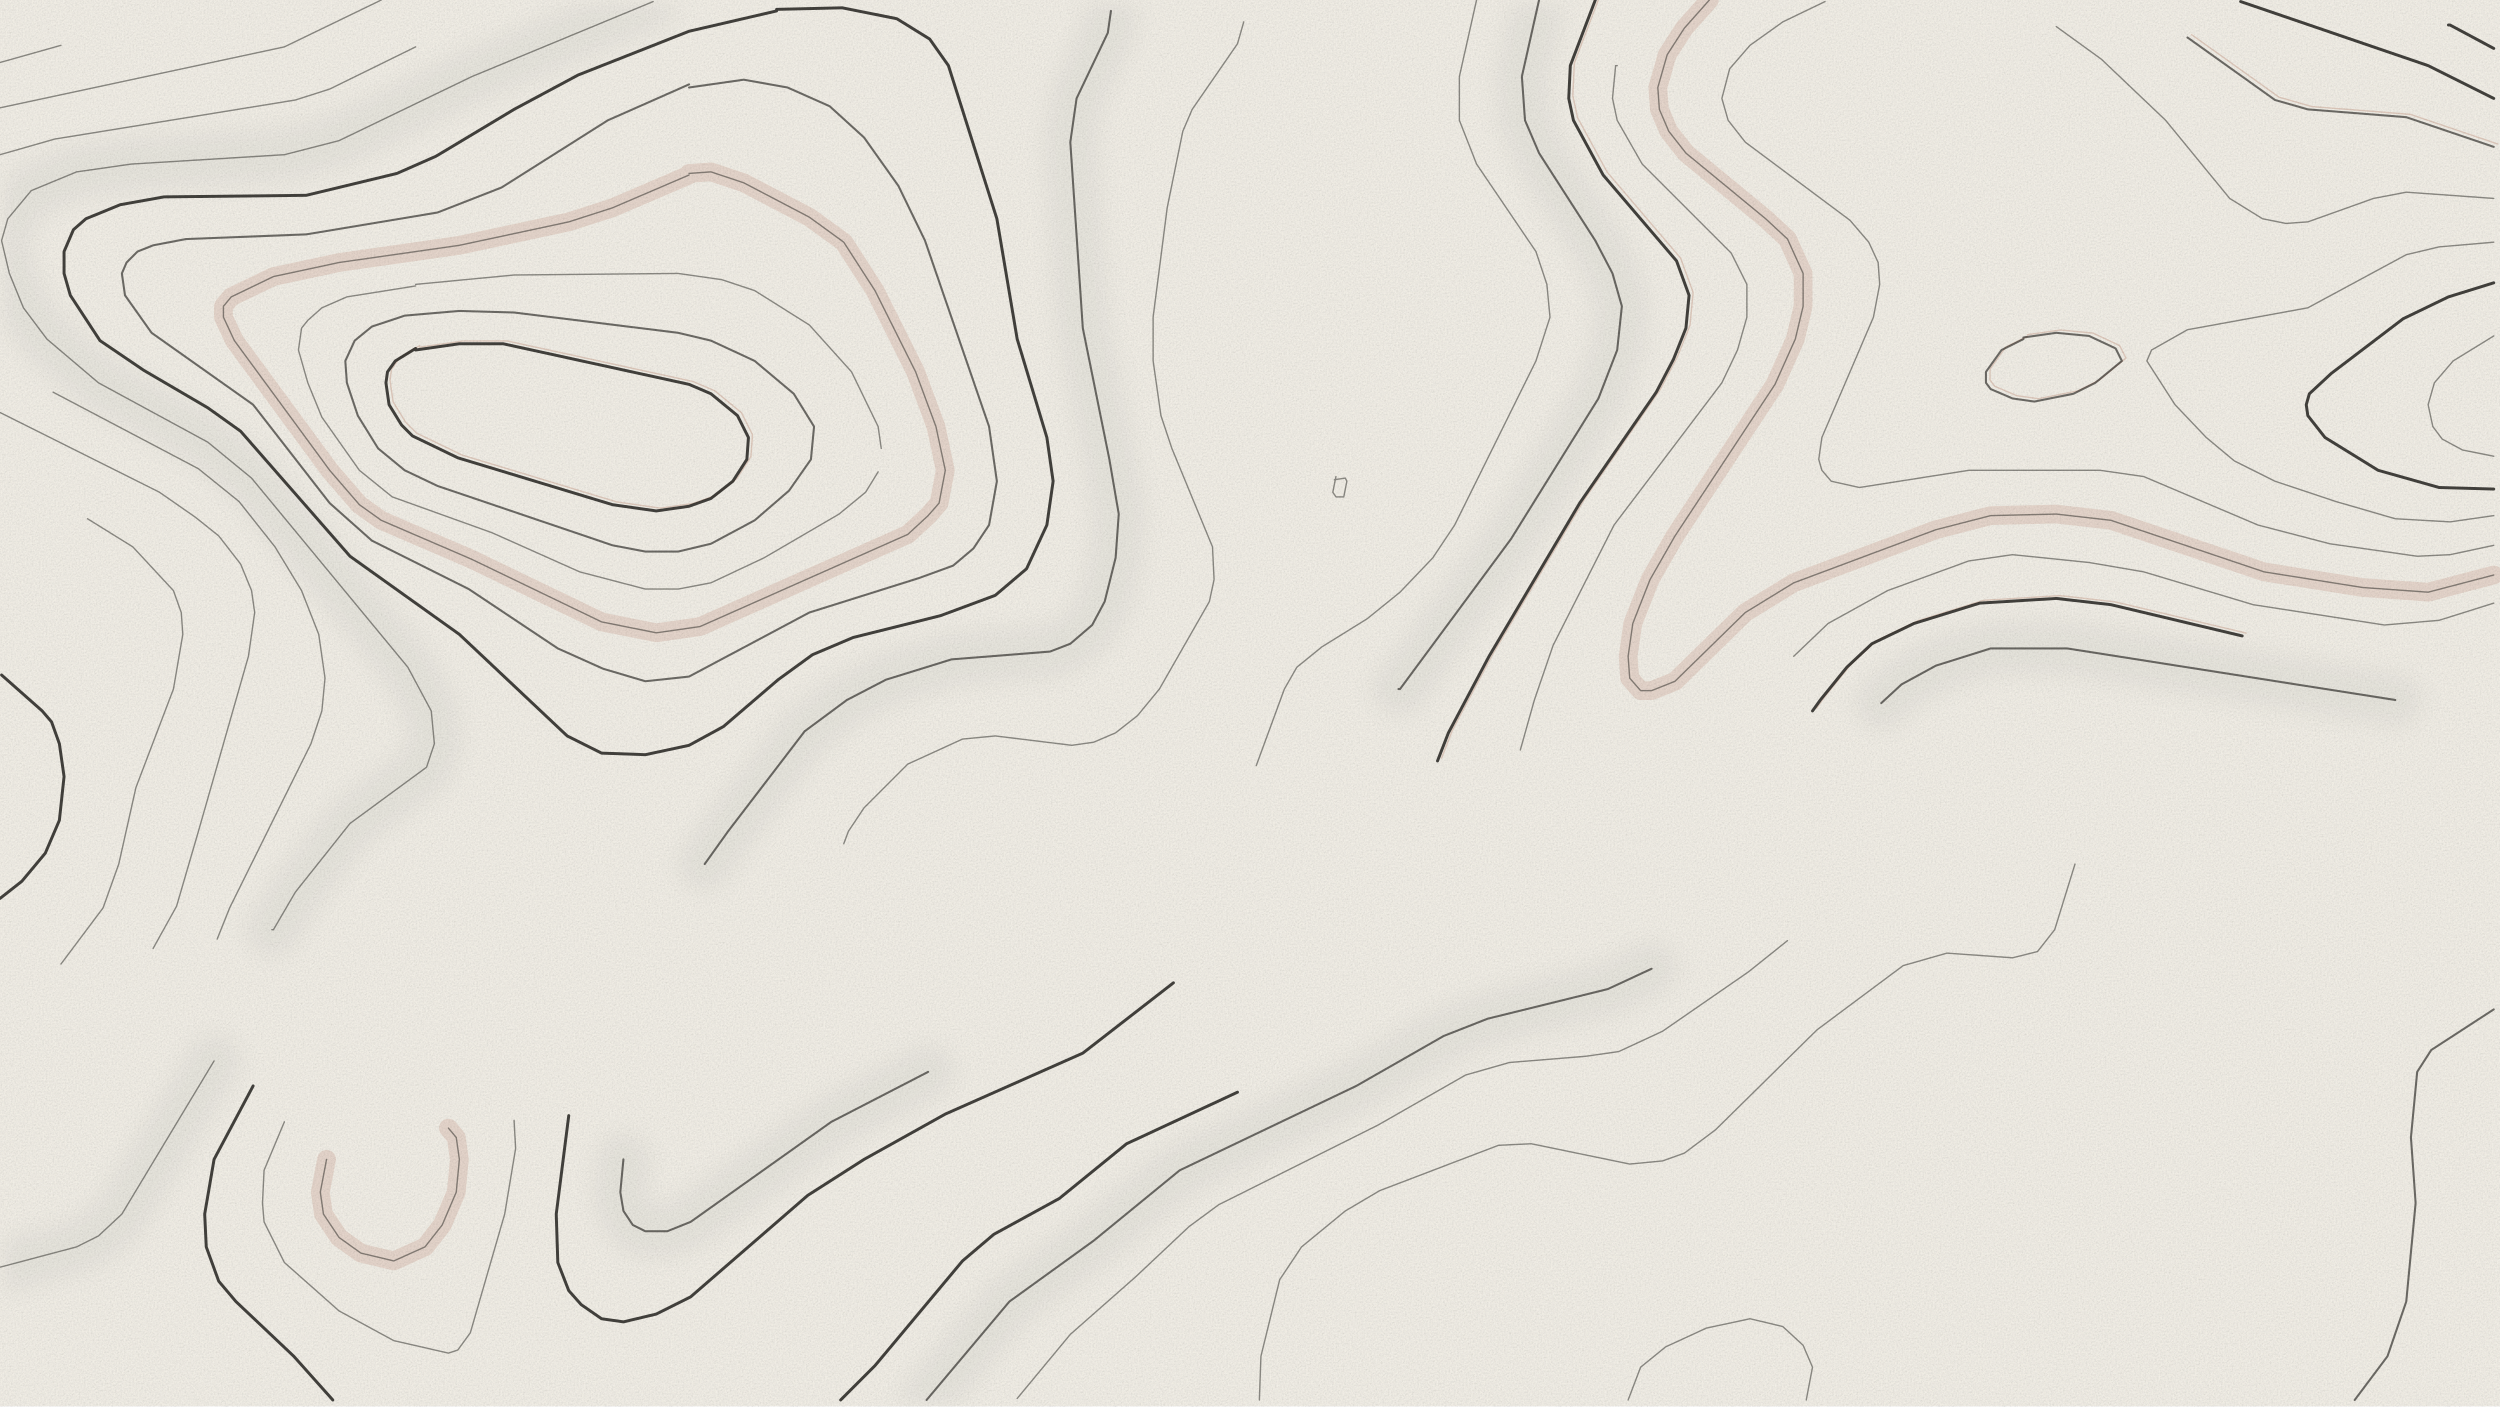
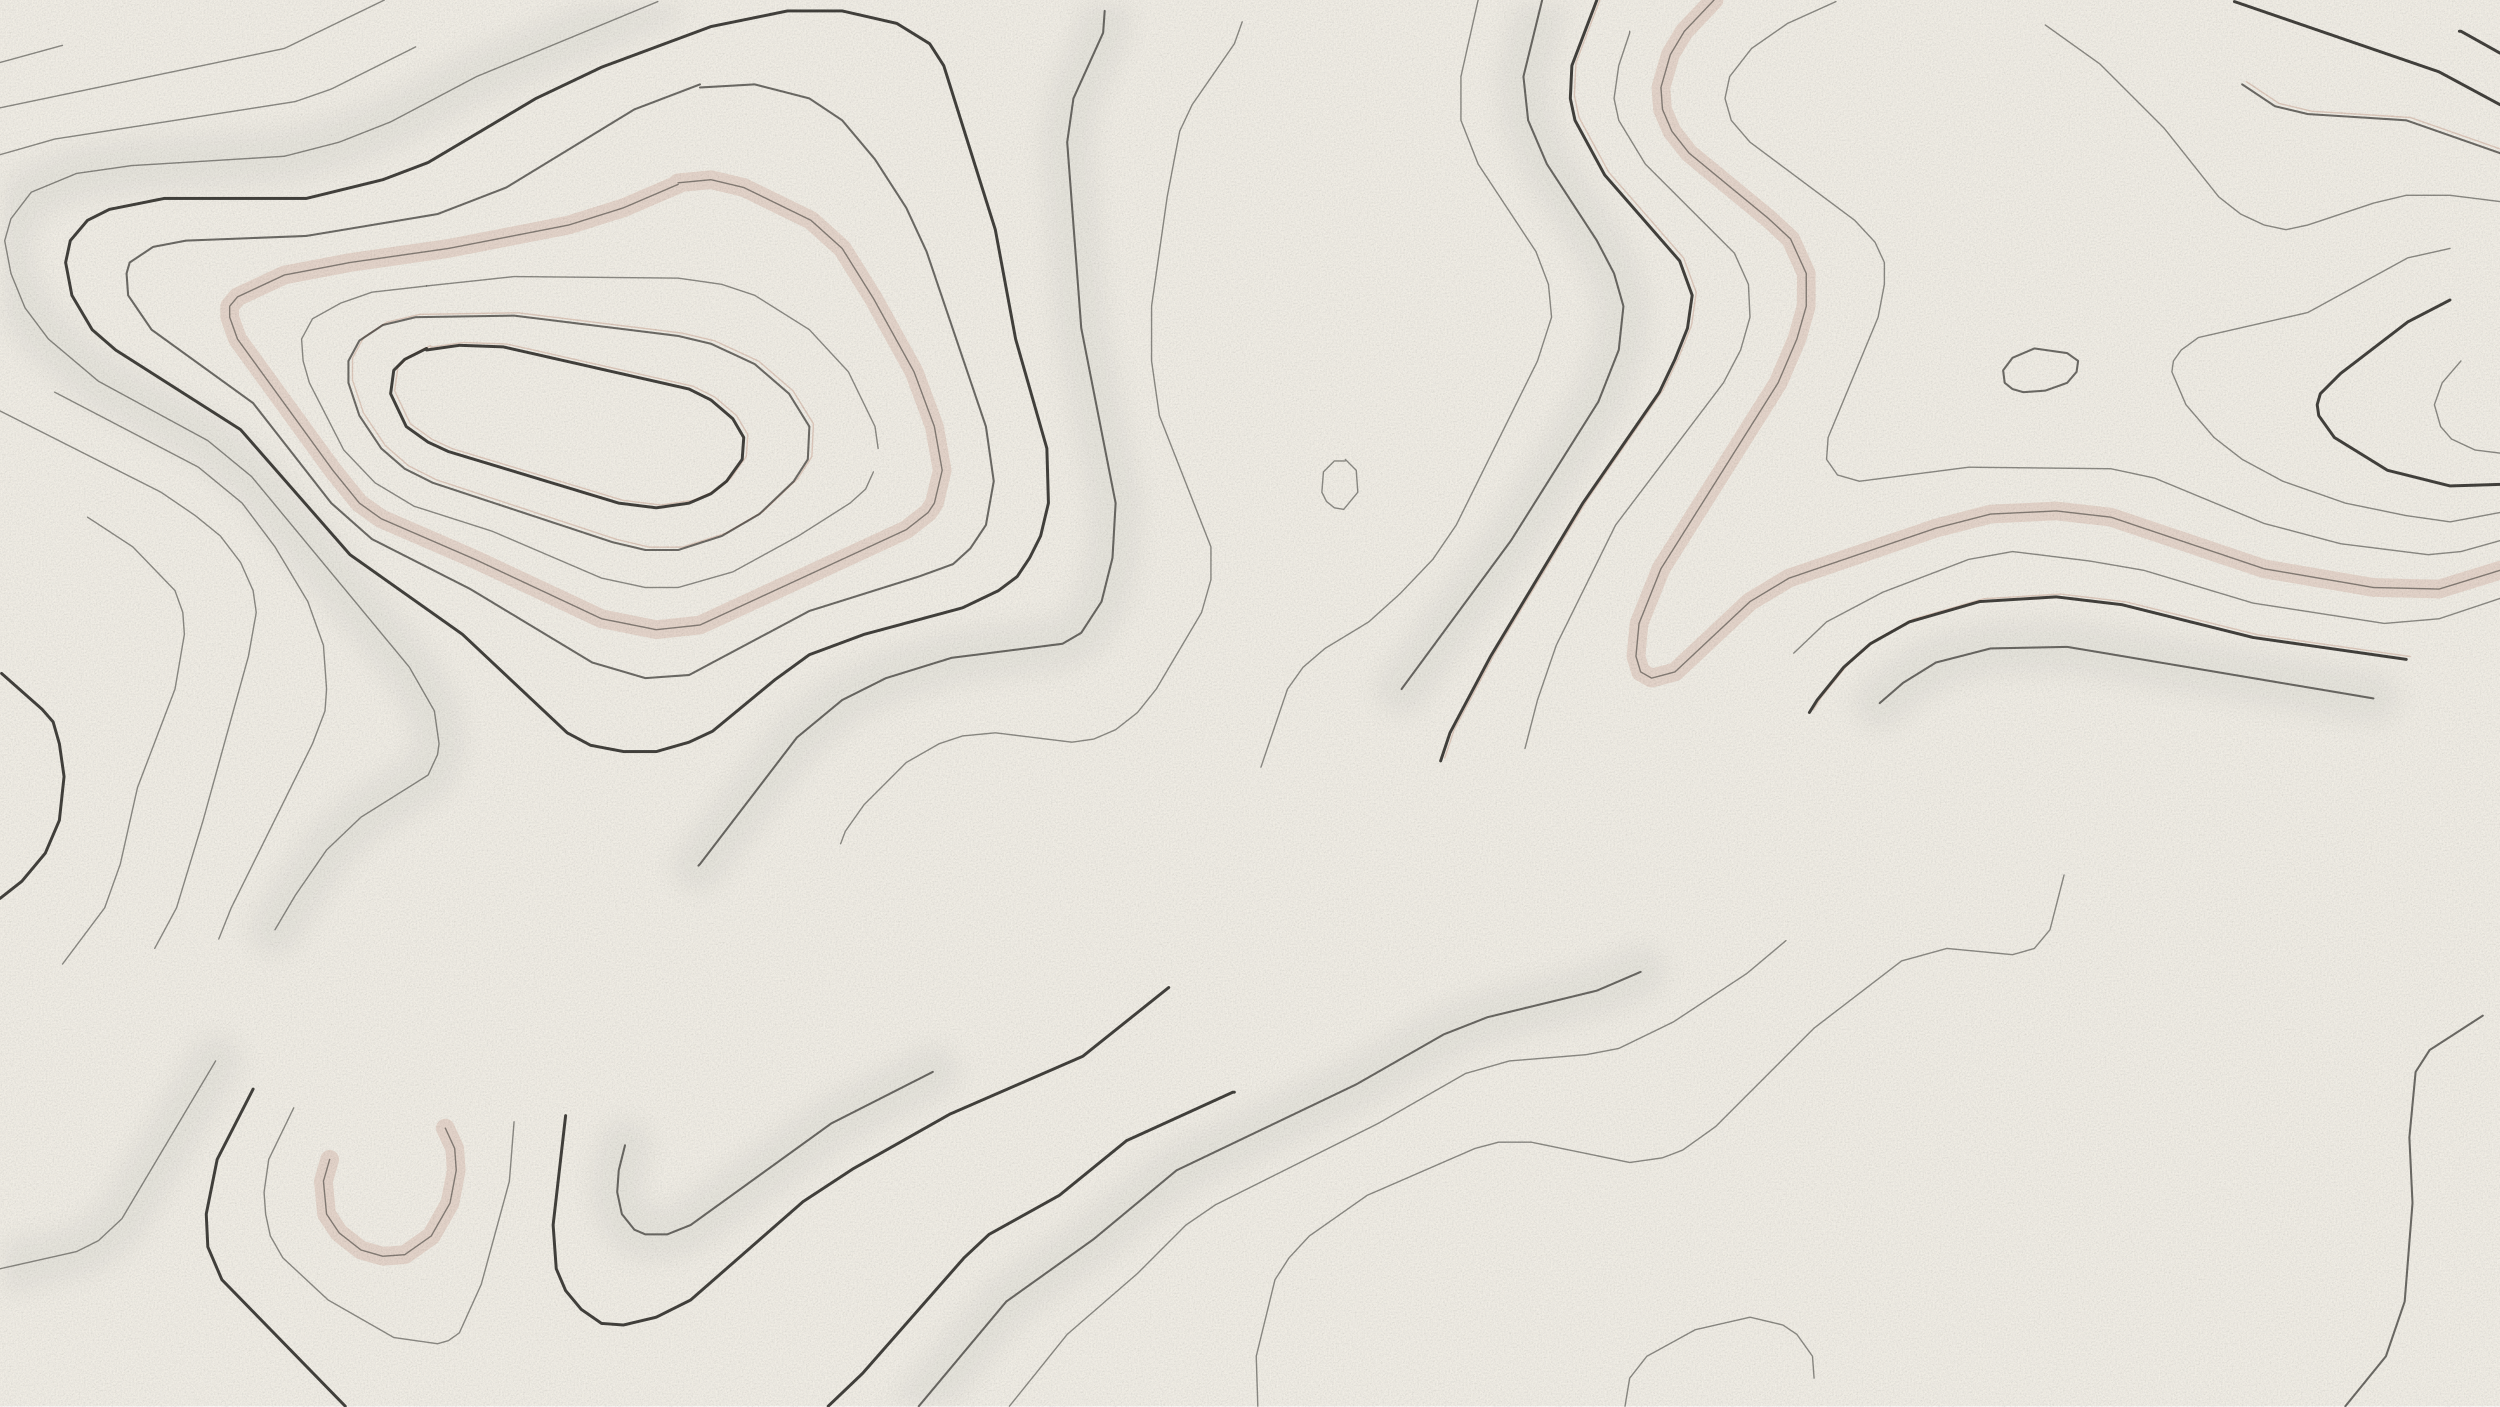
<svg xmlns="http://www.w3.org/2000/svg" width="1600" height="900" viewBox="0 0 1600 900" role="img" aria-labelledby="title describe">
  <defs>
    <filter id="grain" x="0" y="0" width="100%" height="100%" color-interpolation-filters="sRGB">
      <feTurbulence type="fractalNoise" baseFrequency="0.9" numOctaves="3" seed="717" stitchTiles="stitch" />
      <feColorMatrix type="saturate" values="0" />
    </filter>
    <filter id="wash" x="-10%" y="-10%" width="120%" height="120%">
      <feGaussianBlur stdDeviation="7" />
    </filter>
  </defs>
  <rect width="1600" height="900" fill="#f3f0e8" />
  <g fill="none" stroke-linecap="round" stroke-linejoin="round">
-     <path data-band="7" stroke="#a2563a" stroke-width="12" stroke-opacity="0.16" d="M1094 0L1078 18 1067 35 1061 56 1062 70 1068 84 1079 98 1130 140 1144 153 1154 175 1154 196 1149 217 1136 246 1072 343 1056 371 1045 399 1042 420 1043 434 1050 442 1057 442 1072 436 1117 392 1148 373 1239 339 1274 330 1316 329 1351 333 1449 366 1512 376 1554 379 1596 368M441 112L392 133 364 142 294 157 217 168 175 177 148 190 143 196 143 203 150 218 211 301 230 323 244 333 302 358 385 398 420 405 448 401 581 342 594 330 601 322 605 301 599 273 586 238 560 186 540 155 518 139 476 117 455 110 441 111M209 742L209 742 205 763 207 777 217 792 231 802 252 807 272 798 283 784 292 763 294 742 292 728 287 722" />
-     <path data-band="4" filter="url(#wash)" stroke="#1c1b18" stroke-width="34" stroke-opacity="0.04" d="M711 7L711 7 709 21 689 63 685 91 693 210 710 294 716 329 714 357 707 385 699 400 685 412 672 417 609 422 567 435 542 448 515 468 466 532 451 553M399 742L399 742 397 763 399 775 405 784 413 788 427 788 442 782 532 718 594 686M895 441L896 441 967 345 1023 255 1035 224 1038 196 1032 175 1021 154 985 98 976 77 974 49 985 0M418 1L302 49 217 90 182 99 84 105 49 110 20 122 5 140 1 154 6 175 15 197 30 217 63 245 133 283 161 306 261 427 276 455 278 476 273 491 224 527 189 571 175 595 174 595M137 679L78 777 63 791 49 798 0 811M1533 448L1323 415 1274 415 1239 426 1217 438 1204 450M1057 620L1029 633 952 652 924 663 868 695 755 749 700 794 646 833 593 896" />
+     <path data-band="7" stroke="#a2563a" stroke-width="12" stroke-opacity="0.16" d="M434 118L399 133 364 144 287 159 224 168 182 176 152 190 147 196 147 203 152 217 213 301 230 322 244 332 304 358 385 396 420 403 448 400 580 339 594 328 598 322 603 301 598 273 585 238 559 191 539 159 519 141 476 120 455 115 434 117M1097 0L1078 20 1069 35 1063 56 1064 70 1070 84 1081 98 1132 140 1146 153 1156 175 1156 196 1150 217 1138 245 1063 364 1049 399 1047 420 1050 430 1057 434 1072 430 1120 385 1145 370 1239 338 1274 329 1316 327 1351 331 1449 364 1519 376 1561 377 1600 365M211 742L211 742 207 756 209 777 217 789 231 800 245 804 259 803 276 791 288 770 292 749 291 735 285 722" />
+     <path data-band="4" filter="url(#wash)" stroke="#1c1b18" stroke-width="34" stroke-opacity="0.04" d="M707 7L707 7 706 21 687 63 683 91 692 210 714 322 712 357 705 385 692 405 680 412 609 421 567 434 539 448 510 472 448 553 447 554M400 733L400 733 396 749 395 763 398 777 406 787 413 790 427 790 442 784 532 719 597 686M897 441L897 441 967 346 1023 257 1036 224 1039 196 1033 175 1022 154 990 105 978 77 975 49 987 0M421 1L305 49 250 78 217 91 182 100 84 106 49 111 20 123 7 140 3 154 7 175 16 197 31 217 63 244 133 282 161 305 262 427 278 455 281 476 280 483 274 496 231 523 209 544 189 573 176 595M138 679L78 780 63 794 49 801 0 812M1519 447L1323 414 1274 415 1239 424 1218 437 1203 450M1050 622L1022 634 952 651 924 662 868 694 753 749 700 793 644 833 588 900" />
    <g transform="translate(2.6 -1.8)" stroke="#a2563a" stroke-opacity="0.24" stroke-width="0.9">
-       <path d="M1021 0L1005 42 1004 63 1007 77 1026 112 1073 167 1081 189 1079 210 1071 230 1060 251 1011 322 953 420 927 469 920 487" />
-       <path d="M1435 407L1435 407 1351 387 1316 383 1267 386 1225 399 1198 412 1182 427 1165 448 1160 455" />
-       <path d="M1400 24L1400 24 1456 64 1477 70 1540 75 1596 94" />
-       <path d="M1295 217L1281 224 1271 238 1271 245 1274 249 1288 255 1302 257 1327 252 1341 245 1358 231 1354 223 1337 215 1316 213 1295 216" />
-       <path d="M266 223L253 231 248 238 247 245 249 259 257 272 264 279 293 293 392 323 420 327 441 324 455 319 469 308 478 294 479 280 472 266 455 252 441 246 322 220 294 220 266 224" />
+       <path d="M1022 0L1006 42 1005 63 1008 77 1027 112 1075 167 1083 189 1080 210 1072 230 1062 251 1013 322 954 420 928 469 922 487" />
+       <path d="M1540 422L1442 408 1358 387 1316 382 1267 385 1222 398 1197 412 1180 427 1163 448 1158 456" />
+       <path d="M1435 54L1435 54 1456 68 1477 73 1540 77 1600 98" />
+       <path d="M266 203L245 208 230 218 223 231 223 245 230 266 244 287 259 300 277 309 392 347 413 352 434 352 462 343 486 329 508 308 517 294 518 273 505 252 483 233 455 220 434 215 329 202 266 203" />
+       <path d="M273 223L259 230 252 237 250 252 260 273 274 283 287 289 396 322 420 325 441 322 455 316 465 308 475 294 476 280 469 268 455 256 441 249 322 222 294 221 273 224" />
    </g>
    <g stroke="#1c1b18" stroke-opacity="0.48" stroke-width="0.9">
-       <path d="M39 29L39 29 0 40" />
-       <path d="M56 332L56 332 85 350 111 378 116 392 117 406 111 441 87 504 76 553 66 581 39 617" />
-       <path d="M1156 896L1160 875 1154 861 1141 849 1120 844 1092 850 1066 862 1050 875 1042 896" />
-       <path d="M244 0L182 30 0 69" />
-       <path d="M0 264L102 315 125 331 140 343 154 361 161 378 163 392 159 420 127 532 113 580 98 607" />
-       <path d="M855 305L853 315 855 318 860 318 862 308 861 306 854 307" />
-       <path d="M1328 553L1315 595 1304 609 1288 613 1246 610 1218 618 1163 659 1098 723 1078 738 1064 743 1043 745 980 732 959 733 883 762 861 775 833 798 819 819 807 868 806 896" />
-       <path d="M266 30L266 30 211 57 189 64 35 89 0 99" />
-       <path d="M796 14L796 14 792 28 763 70 757 84 747 133 738 203 738 231 743 266 750 287 776 350 777 371 774 385 742 441 728 458 714 469 700 475 686 477 637 471 616 473 581 489 553 517 543 532 540 540" />
-       <path d="M804 490L804 490 822 441 830 427 846 414 875 396 896 379 917 357 931 336 983 231 992 203 990 182 983 161 945 105 934 77 934 49 945 0" />
-       <path d="M34 251L34 251 127 300 153 321 176 350 193 378 204 406 208 434 206 455 199 476 147 581 139 601" />
-       <path d="M1144 602L1119 622 1064 660 1036 673 1015 676 966 680 938 688 882 720 780 771 761 785 727 817 685 854 651 895" />
-       <path d="M418 1L302 49 217 90 182 99 84 105 49 110 20 122 5 140 1 154 6 175 15 197 30 217 63 245 133 283 161 306 261 427 276 455 278 476 273 491 224 527 189 571 175 595 174 595" />
-       <path d="M137 679L78 777 63 791 49 798 0 811" />
-       <path d="M1035 42L1034 42 1032 63 1035 77 1051 105 1108 162 1118 182 1118 203 1112 224 1102 245 1033 336 994 413 982 448 973 480" />
-       <path d="M1148 420L1148 420 1170 399 1208 378 1260 359 1288 355 1337 360 1372 366 1442 387 1526 400 1561 397 1596 386" />
-       <path d="M182 718L169 749 168 770 169 782 182 808 217 839 252 858 287 866 293 864 301 853 323 777 330 735 329 717" />
-       <path d="M1094 0L1078 18 1067 35 1061 56 1062 70 1068 84 1079 98 1130 140 1144 153 1154 175 1154 196 1149 217 1136 246 1072 343 1056 371 1045 399 1042 420 1043 434 1050 442 1057 442 1072 436 1117 392 1148 373 1239 339 1274 330 1316 329 1351 333 1449 366 1512 376 1554 379 1596 368" />
-       <path d="M209 742L209 742 205 763 207 777 217 792 231 802 252 807 272 798 283 784 292 763 294 742 292 728 287 722" />
-       <path d="M441 112L392 133 364 142 294 157 217 168 175 177 148 190 143 196 143 203 150 218 211 301 230 323 244 333 302 358 385 398 420 405 448 401 581 342 594 330 601 322 605 301 599 273 586 238 560 186 540 155 518 139 476 117 455 110 441 111" />
-       <path d="M1168 1L1141 14 1120 29 1107 44 1102 63 1106 77 1117 91 1184 141 1196 155 1202 168 1203 182 1199 203 1166 280 1164 294 1166 301 1172 308 1190 312 1260 301 1344 301 1372 305 1445 336 1491 348 1547 356 1568 355 1596 349" />
-       <path d="M1316 17L1316 17 1345 38 1386 77 1427 127 1448 140 1463 143 1477 142 1519 127 1540 123 1596 127" />
-       <path d="M266 183L222 190 206 197 197 205 193 210 191 224 197 245 206 267 230 301 251 318 315 341 371 366 413 377 434 377 455 373 489 357 537 329 554 315 562 302" />
-       <path d="M564 287L564 287 562 273 545 238 518 208 483 186 462 179 434 175 329 176 266 182" />
-       <path d="M1596 155L1561 158 1540 163 1477 197 1400 211 1377 224 1374 231 1392 259 1412 280 1430 295 1456 308 1495 321 1533 332 1568 334 1596 330" />
-       <path d="M1596 215L1570 231 1558 245 1554 259 1557 273 1563 281 1576 288 1596 292" />
+       <path d="M40 29L40 29 0 40" />
+       <path d="M56 331L56 331 85 350 112 378 117 392 118 406 112 441 88 504 77 553 67 581 40 617" />
+       <path d="M1161 882L1161 882 1160 868 1150 854 1141 848 1120 843 1085 851 1054 868 1043 882 1040 900" />
+       <path d="M246 0L182 31 0 69" />
+       <path d="M0 263L103 315 125 330 141 343 154 360 162 378 164 392 159 420 130 525 113 581 99 607" />
+       <path d="M1321 560L1312 595 1302 607 1288 611 1246 607 1217 615 1161 658 1098 721 1077 736 1064 741 1043 744 980 731 959 731 944 735 875 765 838 791 825 805 816 819 804 868 805 900" />
+       <path d="M861 295L854 295 847 302 846 315 849 321 854 325 860 326 869 315 868 301 861 294" />
+       <path d="M266 30L266 30 212 57 189 65 35 89 0 99" />
+       <path d="M795 14L795 14 790 28 763 67 755 84 747 126 737 196 737 231 742 266 775 350 775 371 769 392 740 441 728 456 714 467 700 473 686 475 637 469 616 471 601 476 580 488 553 515 541 532 538 540" />
+       <path d="M807 491L807 491 824 441 834 427 848 415 876 398 896 380 917 358 932 336 984 231 993 203 991 182 983 161 946 105 935 77 935 49 946 0" />
+       <path d="M35 251L35 251 127 299 155 322 176 350 197 385 207 413 209 441 208 455 200 476 148 581 140 601" />
+       <path d="M1143 602L1118 623 1071 654 1036 671 1015 675 966 679 938 687 882 719 778 771 759 784 728 815 683 854 646 900" />
+       <path d="M421 1L305 49 250 78 217 91 182 100 84 106 49 111 20 123 7 140 3 154 7 175 16 197 31 217 63 244 133 282 161 305 262 427 278 455 281 476 280 483 274 496 231 523 209 544 189 573 176 595" />
+       <path d="M138 679L78 780 63 794 49 801 0 812" />
+       <path d="M1043 20L1043 21 1036 42 1033 63 1036 77 1053 105 1110 162 1119 182 1120 203 1114 224 1103 245 1034 336 996 413 984 448 976 479" />
+       <path d="M1148 418L1148 418 1169 398 1205 379 1260 358 1288 353 1337 359 1372 365 1442 386 1526 399 1561 396 1600 383" />
+       <path d="M188 709L172 742 169 763 170 777 173 791 181 805 210 832 252 856 280 860 287 858 294 853 308 822 326 756 329 718" />
+       <path d="M1097 0L1078 20 1069 35 1063 56 1064 70 1070 84 1081 98 1132 140 1146 153 1156 175 1156 196 1150 217 1138 245 1063 364 1049 399 1047 420 1050 430 1057 434 1072 430 1120 385 1145 370 1239 338 1274 329 1316 327 1351 331 1449 364 1519 376 1561 377 1600 365" />
+       <path d="M211 742L211 742 207 756 209 777 217 789 231 800 245 804 259 803 276 791 288 770 292 749 291 735 285 722" />
+       <path d="M434 118L399 133 364 144 287 159 224 168 182 176 152 190 147 196 147 203 152 217 213 301 230 322 244 332 304 358 385 396 420 403 448 400 580 339 594 328 598 322 603 301 598 273 585 238 559 191 539 159 519 141 476 120 455 115 434 117" />
+       <path d="M1175 1L1144 15 1121 31 1107 49 1104 63 1108 77 1120 91 1187 141 1200 155 1206 168 1206 182 1202 203 1170 280 1169 294 1176 304 1190 308 1260 299 1351 300 1379 306 1449 335 1498 348 1554 355 1575 353 1600 346" />
+       <path d="M1309 16L1309 16 1344 41 1385 82 1420 126 1434 137 1449 144 1463 147 1477 144 1519 130 1540 125 1568 125 1600 129" />
+       <path d="M273 183L238 187 218 194 200 204 193 217 194 231 198 245 220 288 240 309 265 324 315 340 385 370 413 376 434 376 469 366 511 343 544 322 554 313 559 302" />
+       <path d="M562 287L562 287 560 273 543 238 518 211 483 189 462 182 434 178 329 177 273 183" />
+       <path d="M1568 159L1568 159 1541 165 1477 200 1407 216 1396 224 1391 231 1390 238 1399 259 1417 280 1435 294 1461 308 1501 322 1540 330 1568 334 1600 328" />
+       <path d="M1575 231L1575 231 1563 245 1558 259 1562 273 1569 281 1584 288 1600 290" />
    </g>
    <g stroke="#1c1b18" stroke-opacity="0.62" stroke-width="1.32">
-       <path d="M1596 646L1556 672 1547 686 1543 728 1546 770 1540 833 1528 868 1507 896" />
-       <path d="M711 7L711 7 709 21 689 63 685 91 693 210 710 294 716 329 714 357 707 385 699 400 685 412 672 417 609 422 567 435 542 448 515 468 466 532 451 553" />
-       <path d="M399 742L399 742 397 763 399 775 405 784 413 788 427 788 442 782 532 718 594 686" />
-       <path d="M895 441L896 441 967 345 1023 255 1035 224 1038 196 1032 175 1021 154 985 98 976 77 974 49 985 0" />
-       <path d="M1533 448L1323 415 1274 415 1239 426 1217 438 1204 450" />
-       <path d="M1057 620L1029 633 952 652 924 663 868 695 755 749 700 794 646 833 593 896" />
-       <path d="M441 54L389 77 321 120 280 136 196 150 119 153 98 157 88 161 81 168 78 175 80 189 97 213 162 259 211 322 238 346 300 377 357 415 386 428 413 436 441 433 518 392 588 370 610 362 623 351 633 336 638 308 633 273 592 154 575 119 553 88 531 68 504 56 476 51 441 56" />
-       <path d="M1400 24L1400 24 1456 64 1477 70 1540 75 1596 94" />
-       <path d="M1295 217L1281 224 1271 238 1271 245 1274 249 1288 255 1302 257 1327 252 1341 245 1358 231 1354 223 1337 215 1316 213 1295 216" />
-       <path d="M259 202L238 209 227 218 221 231 222 245 229 266 242 287 259 301 280 311 392 349 413 353 434 353 455 348 483 333 505 314 519 294 521 273 508 252 483 231 455 218 434 213 329 200 294 199 259 202" />
+       <path d="M1589 650L1589 650 1555 672 1546 686 1542 728 1544 770 1539 833 1527 868 1501 900" />
+       <path d="M707 7L707 7 706 21 687 63 683 91 692 210 714 322 712 357 705 385 692 405 680 412 609 421 567 434 539 448 510 472 448 553 447 554" />
+       <path d="M400 733L400 733 396 749 395 763 398 777 406 787 413 790 427 790 442 784 532 719 597 686" />
+       <path d="M897 441L897 441 967 346 1023 257 1036 224 1039 196 1033 175 1022 154 990 105 978 77 975 49 987 0" />
+       <path d="M1519 447L1323 414 1274 415 1239 424 1218 437 1203 450" />
+       <path d="M1050 622L1022 634 952 651 924 662 868 694 753 749 700 793 644 833 588 900" />
+       <path d="M448 54L406 70 324 120 280 137 196 151 119 154 98 158 83 168 81 175 82 189 97 211 162 258 212 322 238 345 301 377 379 424 413 434 441 432 518 391 588 369 610 361 621 351 631 336 636 308 631 273 593 161 580 133 560 102 539 77 518 63 483 54 448 56" />
+       <path d="M1435 54L1435 54 1456 68 1477 73 1540 77 1600 98" />
+       <path d="M266 203L245 208 230 218 223 231 223 245 230 266 244 287 259 300 277 309 392 347 413 352 434 352 462 343 486 329 508 308 517 294 518 273 505 252 483 233 455 220 434 215 329 202 266 203" />
+       <path d="M1302 223L1288 229 1282 237 1283 245 1288 249 1295 251 1309 250 1323 245 1329 238 1330 231 1323 226 1302 223" />
    </g>
    <g stroke="#1c1b18" stroke-opacity="0.82" stroke-width="1.9">
-       <path d="M1 432L27 455 33 462 38 476 41 497 38 525 29 546 14 564 0 575" />
-       <path d="M497 7L441 20 370 48 329 70 279 100 254 111 196 125 105 126 77 131 55 140 47 147 41 161 41 175 45 189 64 218 92 237 133 261 154 276 224 356 294 406 363 471 385 482 413 483 441 477 463 465 498 435 520 419 546 408 602 394 637 381 657 364 670 336 674 308 670 280 651 217 638 140 607 42 595 25 574 12 539 5 497 6" />
-       <path d="M1021 0L1005 42 1004 63 1007 77 1026 112 1073 167 1081 189 1079 210 1071 230 1060 251 1011 322 953 420 927 469 920 487" />
-       <path d="M751 629L693 674 605 713 553 742 517 765 442 830 420 841 399 846 385 844 372 835 364 826 357 808 356 777 364 714" />
-       <path d="M162 695L137 742 131 777 132 798 140 820 151 833 188 868 213 896" />
-       <path d="M1567 16L1568 16 1596 31" />
-       <path d="M1435 407L1435 407 1351 387 1316 383 1267 386 1225 399 1198 412 1182 427 1165 448 1160 455" />
-       <path d="M792 699L792 699 721 732 678 767 636 790 616 807 560 874 538 896" />
-       <path d="M1434 1L1554 42 1596 63" />
-       <path d="M1596 181L1567 190 1538 204 1492 239 1478 252 1476 259 1477 266 1488 280 1522 301 1561 312 1596 313" />
-       <path d="M266 223L253 231 248 238 247 245 249 259 257 272 264 279 293 293 392 323 420 327 441 324 455 319 469 308 478 294 479 280 472 266 455 252 441 246 322 220 294 220 266 224" />
+       <path d="M1 431L27 454 34 462 38 476 41 497 38 525 29 546 14 564 0 575" />
+       <path d="M504 7L455 17 385 43 343 63 274 104 245 115 196 127 105 127 70 134 56 141 45 154 42 168 46 189 59 211 74 224 154 275 224 355 296 406 363 469 378 477 399 481 420 481 441 475 456 468 496 435 518 419 553 406 616 389 639 378 651 369 659 357 666 343 671 322 670 287 650 217 637 147 604 42 595 28 574 15 539 7 504 7" />
+       <path d="M1022 0L1006 42 1005 63 1008 77 1027 112 1075 167 1083 189 1080 210 1072 230 1062 251 1013 322 954 420 928 469 922 487" />
+       <path d="M748 632L693 676 608 713 546 748 514 769 442 832 420 843 399 848 385 847 372 838 362 826 356 812 354 784 362 714" />
+       <path d="M162 697L139 742 132 777 133 798 142 819 221 900" />
+       <path d="M1574 20L1575 20 1600 34" />
+       <path d="M1540 422L1442 408 1358 387 1316 382 1267 385 1222 398 1197 412 1180 427 1163 448 1158 456" />
+       <path d="M790 699L789 699 721 730 678 765 633 790 617 805 552 879 530 900" />
+       <path d="M1430 1L1561 46 1600 67" />
+       <path d="M1568 192L1568 192 1541 206 1498 239 1485 252 1483 259 1484 266 1494 280 1528 301 1568 311 1600 310" />
+       <path d="M273 223L259 230 252 237 250 252 260 273 274 283 287 289 396 322 420 325 441 322 455 316 465 308 475 294 476 280 469 268 455 256 441 249 322 222 294 221 273 224" />
    </g>
  </g>
  <rect width="1600" height="900" filter="url(#grain)" style="mix-blend-mode:multiply" opacity="0.16" />
</svg>
